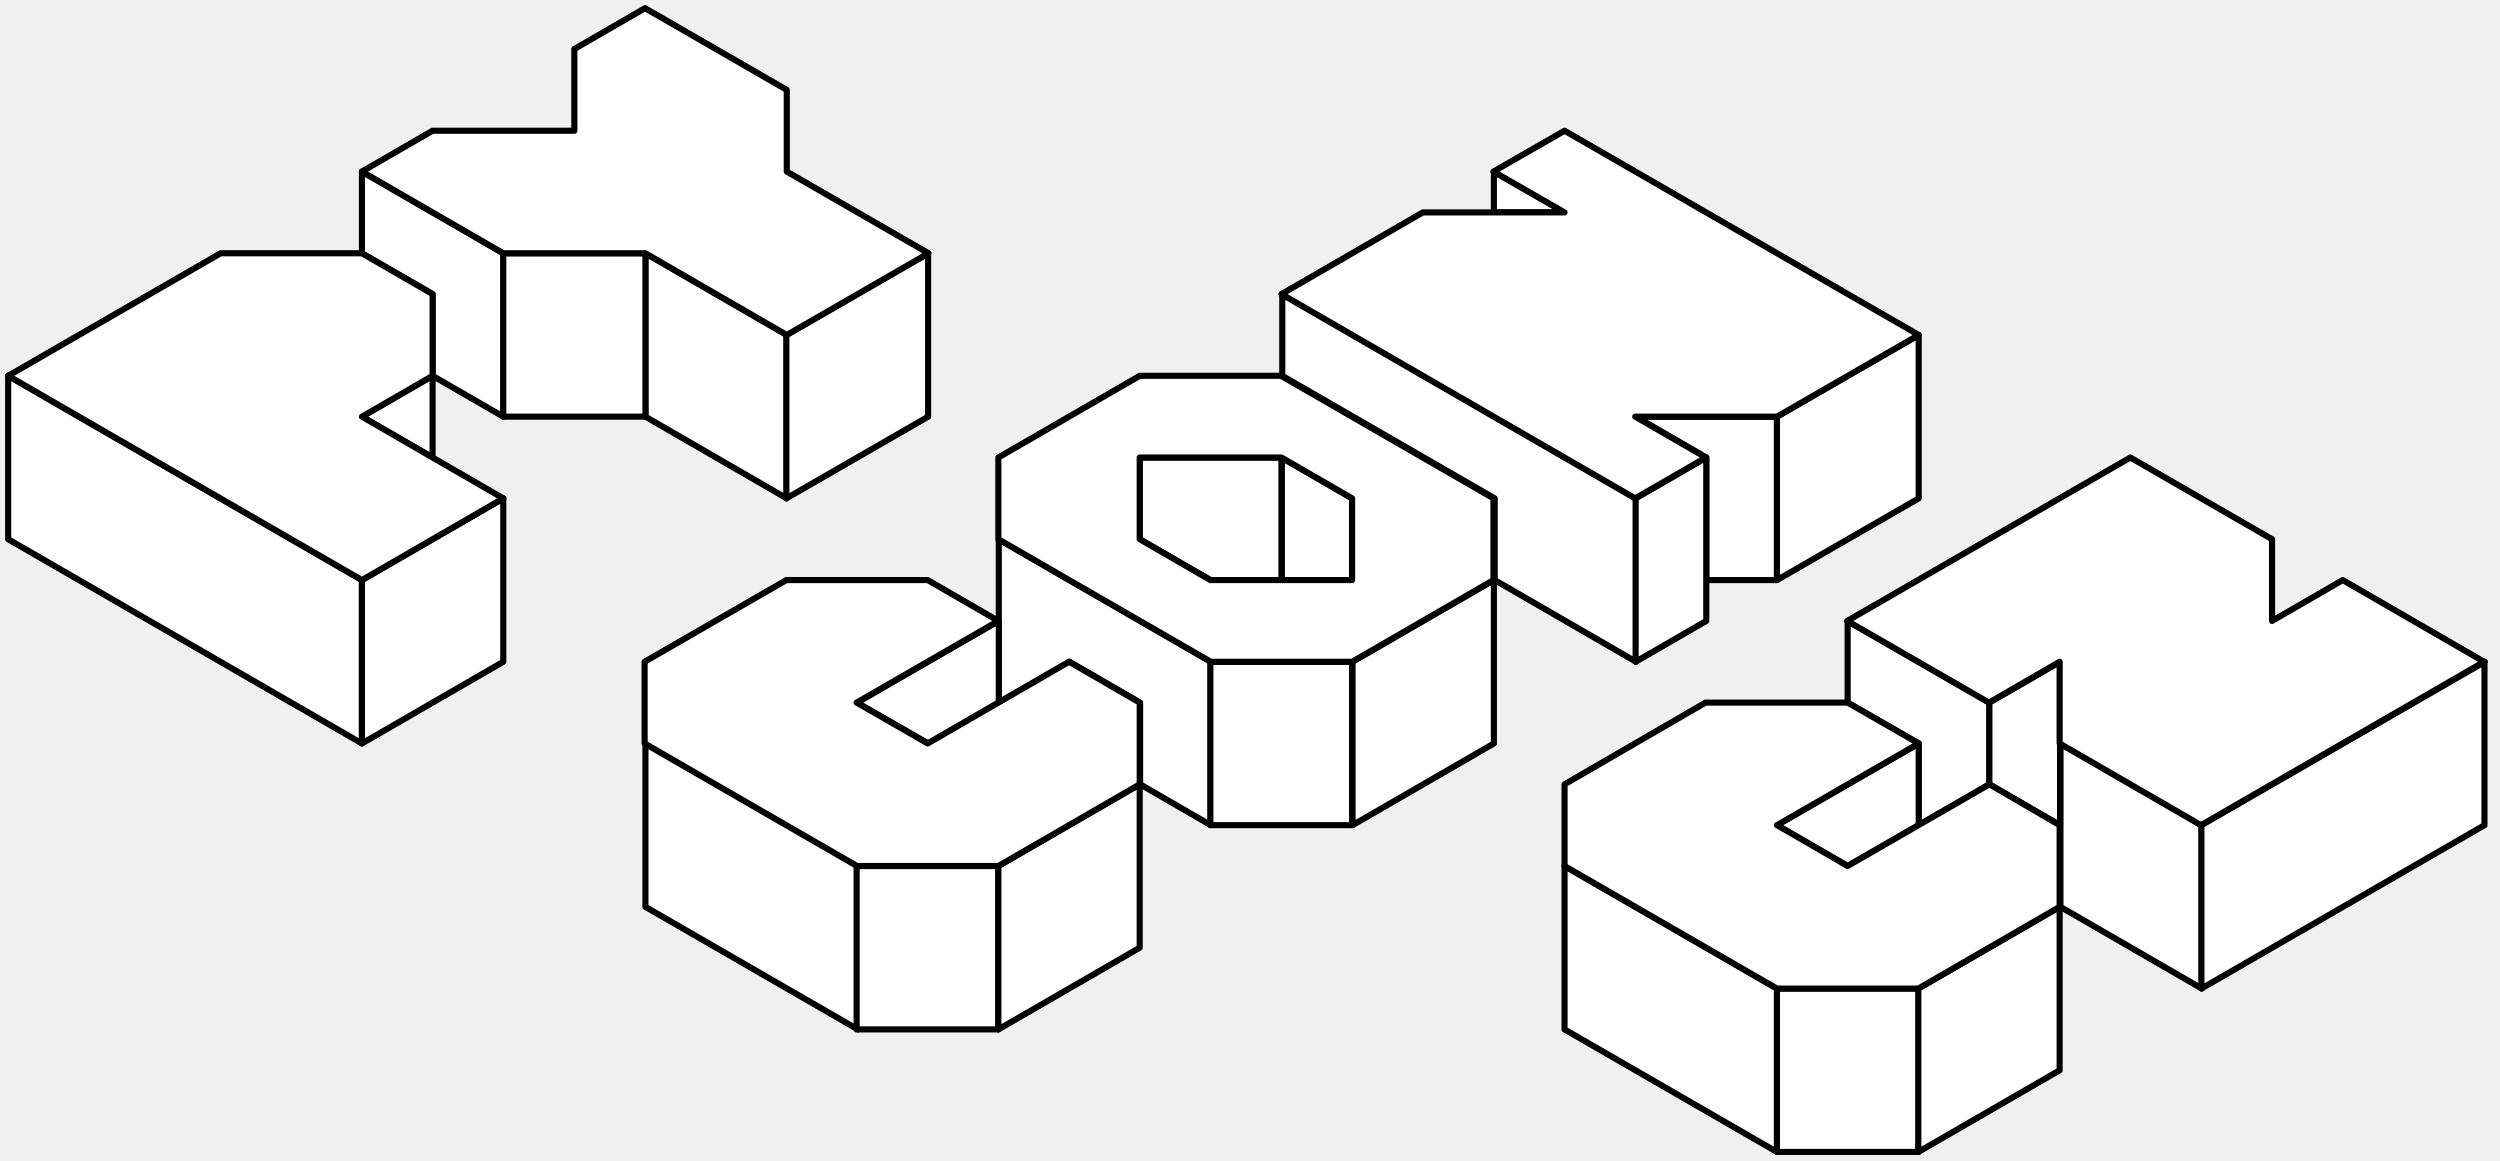
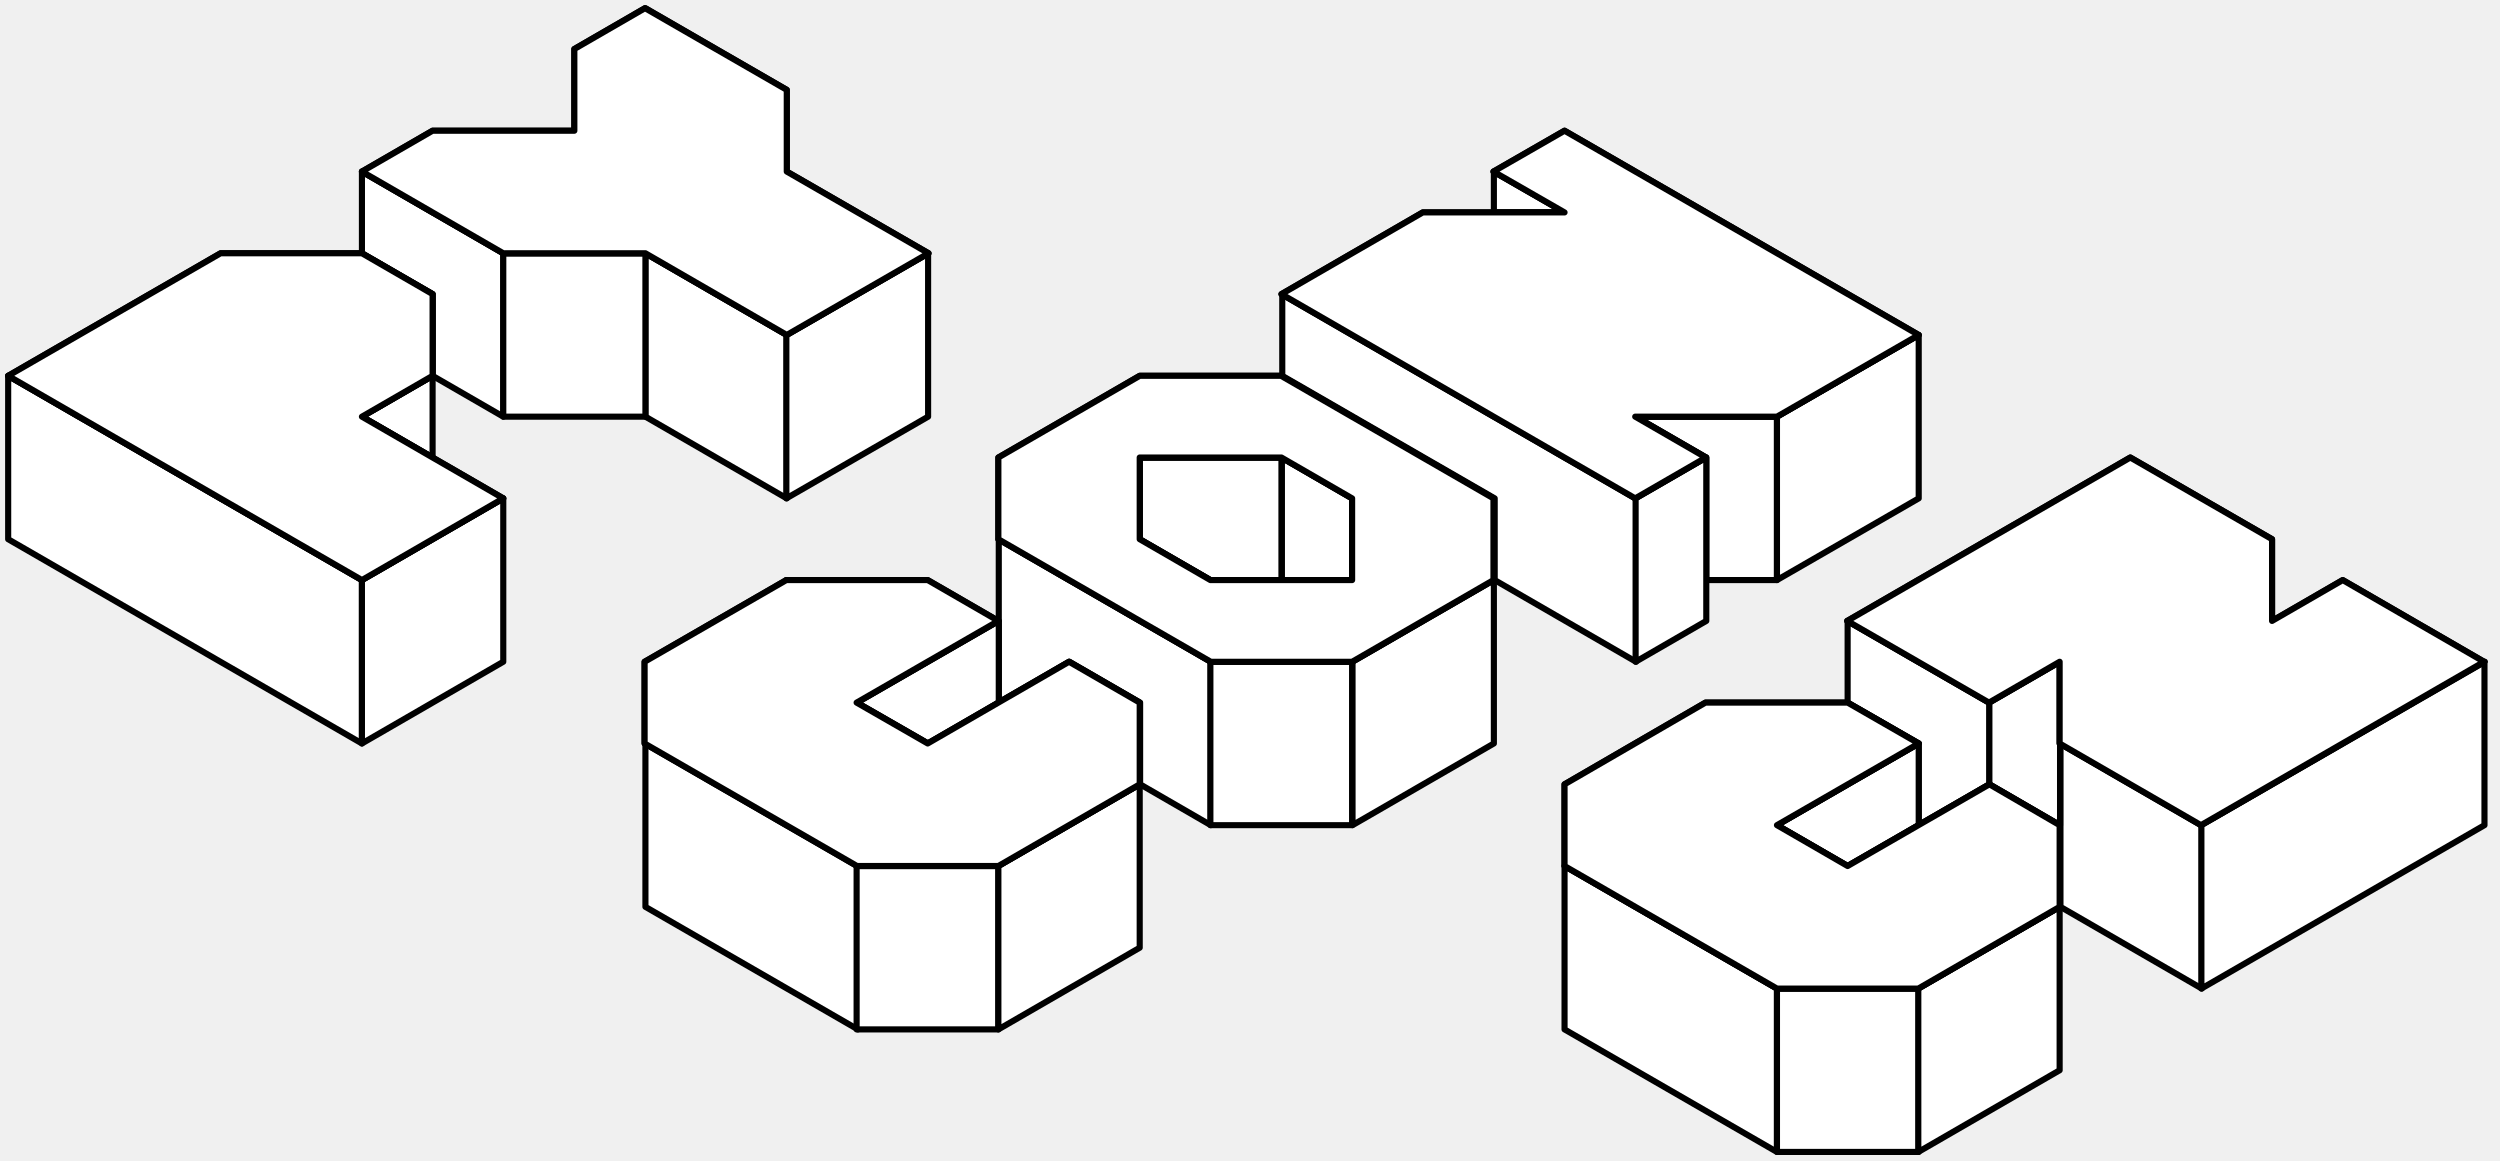
- <svg xmlns="http://www.w3.org/2000/svg" xmlns:xlink="http://www.w3.org/1999/xlink" xml:space="preserve" id="svg2" x="0" y="0" version="1.1" viewBox="0 0 612 284">
-   <defs id="defs49">
-     <pattern xlink:href="#pattern5433" id="pattern5462" patternTransform="translate(-3312 -2690.6)" />
-     <pattern xlink:href="#bottom-8-1-0-8" id="pattern5433" patternTransform="translate(-3312 -754.6)" />
-     <pattern id="bottom-8-1-0-8" width="83.2" height="48" patternUnits="userSpaceOnUse">
-       <path id="path4160-2-3-8-4" fill="none" stroke="#b800cc" stroke-linecap="square" stroke-width=".5" d="M83.2 48 0 0m0 48L83.2 0" />
-     </pattern>
-     <pattern xlink:href="#top-5-4-2-1-2" id="pattern5436-3-9-8-6" patternTransform="matrix(5715 0 0 1 -3928.7 -2978.8)" />
-     <pattern id="top-5-4-2-1-2" width="80" height="80" patternUnits="userSpaceOnUse">
-       <path id="path4157-8-6-6-1" fill="#fff" d="M0 48 83.2 0m0 48L0 0m0 26v2.2h83.1V26H0zm0 28.9v4.3h83.1v-4.3H0zm0-5.8v4.1h83.1v-4H0zm0-5.8v3.6h83.1v-3.6H0zm0-5.8v3.2h83.1v-3.2H0zm0-5.7v2.7h83.1v-2.7H0zm0-11.6V22h83.1v-1.8H0zm0-5.7v1.2h83.1v-1.2H0zm0-5.8v.8h83.1v-.8H0zm0-6v.5h83.1v-.5H0z" />
-     </pattern>
-     <mask id="mask5495-6-4-3-7" maskUnits="userSpaceOnUse">
-       <g id="g5497-4-9-8-1">
-         <path id="rect5501-0-2-9-9" fill="#fff" fill-opacity="1" fill-rule="evenodd" stroke="none" stroke-linecap="butt" stroke-linejoin="miter" stroke-opacity="1" stroke-width="1" d="M-3645.9-2918.4h5322.7V160.4h-5322.7z" />
-       </g>
-     </mask>
-   </defs>
-   <pattern id="Unnamed_Pattern_8" width="83.2" height="48" y="284" overflow="visible" patternUnits="userSpaceOnUse" viewBox=".1 -48.2 83.2 48">
-     <g id="g6" />
-   </pattern>
-   <g id="layer3" display="inline">
-     <g id="sides" fill="#fff" fill-opacity="1" stroke="#000" stroke-opacity="1">
-       <path id="left" fill="#fff" fill-opacity="1" stroke="#000" stroke-dasharray="none" stroke-linejoin="round" stroke-miterlimit="10" stroke-opacity="1" stroke-width="1.5" d="M88.6 42v20l17.3 10v20l17.3 10V62zm277.1 0v10h17.4ZM158 62v40l34.6 20V82zm155.9 10v20l52 30v20l34.6 20v-40zM2 92v40l86.6 50v-40zm311.8 20v30H331v-20l-17.3-10zm-69.3 20v40l17.3-10 17.3 10v20l17.3 10v-40zm207.8 20v20l17.4 10v20l17.3-10v-20zM158 182v40l52 30v-40zm346.4 0v40l34.6 20v-40zM383 212v40l52 30v-40z" />
-       <path id="front" fill="#fff" fill-opacity="1" stroke="#000" stroke-dasharray="none" stroke-linejoin="round" stroke-miterlimit="10" stroke-opacity="1" stroke-width="1.5" d="M123.2 62v40H158V62h-34.7zm277.2 40 17.3 10v30H435v-40h-34.6zM279 112v20l17.3 10h17.4v-30H279zm17.3 50v40h34.7v-40h-34.7zm-86.6 50v40h34.7v-40h-34.7zM435 242v40h34.7v-40H435z" />
-       <path id="right" fill="#fff" fill-opacity="1" stroke="#000" stroke-dasharray="none" stroke-linejoin="round" stroke-miterlimit="10" stroke-opacity="1" stroke-width="1.5" d="m227.2 62-34.7 20v40l34.7-20V62zm242.5 20L435 102v40l34.7-20V82zM105.9 92l-17.3 10 17.3 10V92zm311.8 20-17.3 10v40l17.3-10v-40zm-294.5 10-34.6 20v40l34.6-20v-40zm242.5 20-34.6 20v40l34.6-20v-40zm-121.2 10-34.7 20 17.4 10 17.3-10v-20zm259.8 10L487 172v20l17.3 10v-40zm104 0-69.4 40v40l69.3-40v-40zm-138.6 20L435 202l17.3 10 17.4-10v-20zM279 192l-34.6 20v40l34.6-20v-40zm225.2 30-34.6 20v40l34.6-20v-40z" />
-     </g>
-     <path id="top" fill="#fff" fill-opacity="1" stroke="none" stroke-dasharray="none" stroke-linejoin="round" stroke-miterlimit="10" stroke-opacity="1" stroke-width="1.5" d="m157.9 2-17.3 10v20h-34.7L88.6 42l34.6 20H158l34.6 20 34.7-20-34.7-20V22L158 2zM383 32l-17.4 10 17.4 10h-34.7l-34.6 20 86.6 50 17.3-10-17.3-10H435l34.7-20L383 32ZM54 62 2 92l86.6 50 34.6-20-34.6-20 17.3-10V72L88.6 62H54zM279 92l-34.6 20v20l52 30H331l34.6-20v-20l-52-30h-34.6zm0 20h34.7l17.3 10v20h-34.7l-17.3-10v-20zm242.5 0-69.3 40 34.7 20 17.3-10v20l34.6 20 69.3-40-34.6-20-17.3 10v-20l-34.7-20zm-329 30-34.7 20v20l52 30h34.6l34.6-20v-20l-17.3-10-34.6 20-17.4-10 34.7-20-17.3-10h-34.7zm225 30-34.5 20v20l52 30h34.6l34.6-20v-20L487 192l-34.7 20-17.3-10 34.7-20-17.4-10h-34.6z" />
-     <path id="logo-grid" fill="none" stroke="#b333cc" stroke-linejoin="round" stroke-opacity="1" stroke-width=".5" d="m19.3 82 86.6 50M36.6 72l52 30M54 62l52 30m-86.7 10 69.3-40m-52 50L106 72m-52 50 34.7-20m-17.3 30 34.6-20m0-60 69.3-40m-52 50 69.3-40M158 62l34.6-20m-17.3 30 34.6-20m0 20-69.2-40m0-20 52 30m-86.7-10 52 30m0 120 69.3-40m-52 50 34.6-20m-17.3 30 34.7-20m-17.4 30 69.3-40m-103.9-20 34.6 20m17.4 10 34.6 20m-104-40 86.7 50m-52-70 34.7 20m17.3 10 34.6 20m-34.6-60 69.3-40m-52 50 17.3-10m52-30-17.3 10m34.6 0-17.3 10m-34.7 20-17.3 10m17.3 10 69.3-40m-86.6-30 34.7 20m17.3 10 34.6 20m-34.6 0 17.3 10m-86.6-50 17.3 10m-34.6 0 34.6 20m17.3 10 34.7 20m0-80 69.3-40m17.3 10-69.3 40m17.3 10L435 62m17.3 10-69.2 40m-52-50 69.3 40m-52-50 86.6 50m-52-50 69.3 40m-69.2 120 69.2-40m-52 50 34.7-20m-17.3 30 34.6-20M435 242l69.3-40m-104-20 34.7 20m17.3 10 34.7 20m-104-40 86.7 50m-52-70 34.6 20m17.4 10 34.6 20m0-60 52-30m0 20-52 30m17.3 10 69.3-40m-121.2 10 69.2-40m-34.6 0 86.6 50m-104-40 86.7 50m-104-40 86.7 50" />
-     <path id="path6317" fill="#fff" fill-opacity="1" stroke="none" stroke-dasharray="none" stroke-linejoin="round" stroke-miterlimit="10" stroke-opacity="1" stroke-width="1.5" d="m157.9 2-17.3 10v20h-34.7L88.6 42l34.6 20H158l34.6 20 34.7-20-34.7-20V22ZM383 32l-17.4 10 17.4 10h-34.7l-34.6 20 86.6 50 17.3-10-17.3-10H435l34.7-20ZM54 62 2 92l86.6 50 34.6-20-34.6-20 17.3-10V72L88.6 62ZM279 92l-34.6 20v20l52 30H331l34.6-20v-20l-52-30Zm0 20h34.7l17.3 10v20h-34.7l-17.3-10zm242.5 0-69.3 40 34.7 20 17.3-10v20l34.6 20 69.3-40-34.6-20-17.3 10v-20zm-329 30-34.7 20v20l52 30h34.6l34.6-20v-20l-17.3-10-34.6 20-17.4-10 34.7-20-17.3-10zm225 30-34.5 20v20l52 30h34.6l34.6-20v-20L487 192l-34.7 20-17.3-10 34.7-20-17.4-10z" />
-     <path id="path6315" fill="none" fill-opacity="1" stroke="#000" stroke-dasharray="none" stroke-linejoin="round" stroke-miterlimit="10" stroke-opacity="1" stroke-width="1.5" d="m157.9 2-17.3 10v20h-34.7L88.6 42l34.6 20H158l34.6 20 34.7-20-34.7-20V22ZM383 32l-17.4 10 17.4 10h-34.7l-34.6 20 86.6 50 17.3-10-17.3-10H435l34.7-20ZM54 62 2 92l86.6 50 34.6-20-34.6-20 17.3-10V72L88.6 62ZM279 92l-34.6 20v20l52 30H331l34.6-20v-20l-52-30Zm0 20h34.7l17.3 10v20h-34.7l-17.3-10zm242.5 0-69.3 40 34.7 20 17.3-10v20l34.6 20 69.3-40-34.6-20-17.3 10v-20zm-329 30-34.7 20v20l52 30h34.6l34.6-20v-20l-17.3-10-34.6 20-17.4-10 34.7-20-17.3-10zm225 30-34.5 20v20l52 30h34.6l34.6-20v-20L487 192l-34.7 20-17.3-10 34.7-20-17.4-10z" />
+ <svg xmlns="http://www.w3.org/2000/svg" viewBox="0 0 612 284">
+   <g fill="#fff" stroke="#000" stroke-linejoin="round" stroke-miterlimit="10" stroke-width="1.5">
+     <path d="M88.6 42v20l17.3 10v20l17.3 10V62zm277.1 0v10h17.4ZM158 62v40l34.6 20V82zm155.9 10v20l52 30v20l34.6 20v-40zM2 92v40l86.6 50v-40zm311.8 20v30H331v-20l-17.3-10zm-69.3 20v40l17.3-10 17.3 10v20l17.3 10v-40zm207.8 20v20l17.4 10v20l17.3-10v-20zM158 182v40l52 30v-40zm346.4 0v40l34.6 20v-40zM383 212v40l52 30v-40z" />
+     <path d="M123.2 62v40H158V62h-34.7zm277.2 40 17.3 10v30H435v-40h-34.6zM279 112v20l17.3 10h17.4v-30H279zm17.3 50v40H331v-40h-34.7zm-86.6 50v40h34.7v-40h-34.7zM435 242v40h34.7v-40H435z" />
+     <path d="m227.2 62-34.7 20v40l34.7-20V62zm242.5 20L435 102v40l34.7-20V82zM105.9 92l-17.3 10 17.3 10V92zm311.8 20-17.3 10v40l17.3-10v-40zm-294.5 10-34.6 20v40l34.6-20v-40zm242.5 20-34.6 20v40l34.6-20v-40zm-121.2 10-34.7 20 17.4 10 17.3-10v-20zm259.8 10L487 172v20l17.3 10v-40zm104 0-69.4 40v40l69.3-40v-40zm-138.6 20L435 202l17.3 10 17.4-10v-20zM279 192l-34.6 20v40l34.6-20v-40zm225.2 30-34.6 20v40l34.6-20v-40z" />
+     <path d="m157.9 2-17.3 10v20h-34.7L88.6 42l34.6 20H158l34.6 20 34.7-20-34.7-20V22L158 2zM383 32l-17.4 10L383 52h-34.7l-34.6 20 86.6 50 17.3-10-17.3-10H435l34.7-20L383 32ZM54 62 2 92l86.6 50 34.6-20-34.6-20 17.3-10V72L88.6 62H54zm225 30-34.6 20v20l52 30H331l34.6-20v-20l-52-30H279zm0 20h34.7l17.3 10v20h-34.7L279 132v-20zm242.5 0-69.3 40 34.7 20 17.3-10v20l34.6 20 69.3-40-34.6-20-17.3 10v-20l-34.7-20zm-329 30-34.7 20v20l52 30h34.6l34.6-20v-20l-17.3-10-34.6 20-17.4-10 34.7-20-17.3-10h-34.7zm225 30L383 192v20l52 30h34.6l34.6-20v-20L487 192l-34.7 20-17.3-10 34.7-20-17.4-10h-34.6z" />
+     <path d="m157.9 2-17.3 10v20h-34.7L88.6 42l34.6 20H158l34.6 20 34.7-20-34.7-20V22ZM383 32l-17.4 10L383 52h-34.7l-34.6 20 86.6 50 17.3-10-17.3-10H435l34.7-20ZM54 62 2 92l86.6 50 34.6-20-34.6-20 17.3-10V72L88.6 62Zm225 30-34.6 20v20l52 30H331l34.6-20v-20l-52-30Zm0 20h34.7l17.3 10v20h-34.7L279 132zm242.5 0-69.3 40 34.7 20 17.3-10v20l34.6 20 69.3-40-34.6-20-17.3 10v-20zm-329 30-34.7 20v20l52 30h34.6l34.6-20v-20l-17.3-10-34.6 20-17.4-10 34.7-20-17.3-10zm225 30L383 192v20l52 30h34.6l34.6-20v-20L487 192l-34.7 20-17.3-10 34.7-20-17.4-10z" />
  </g>
</svg>
